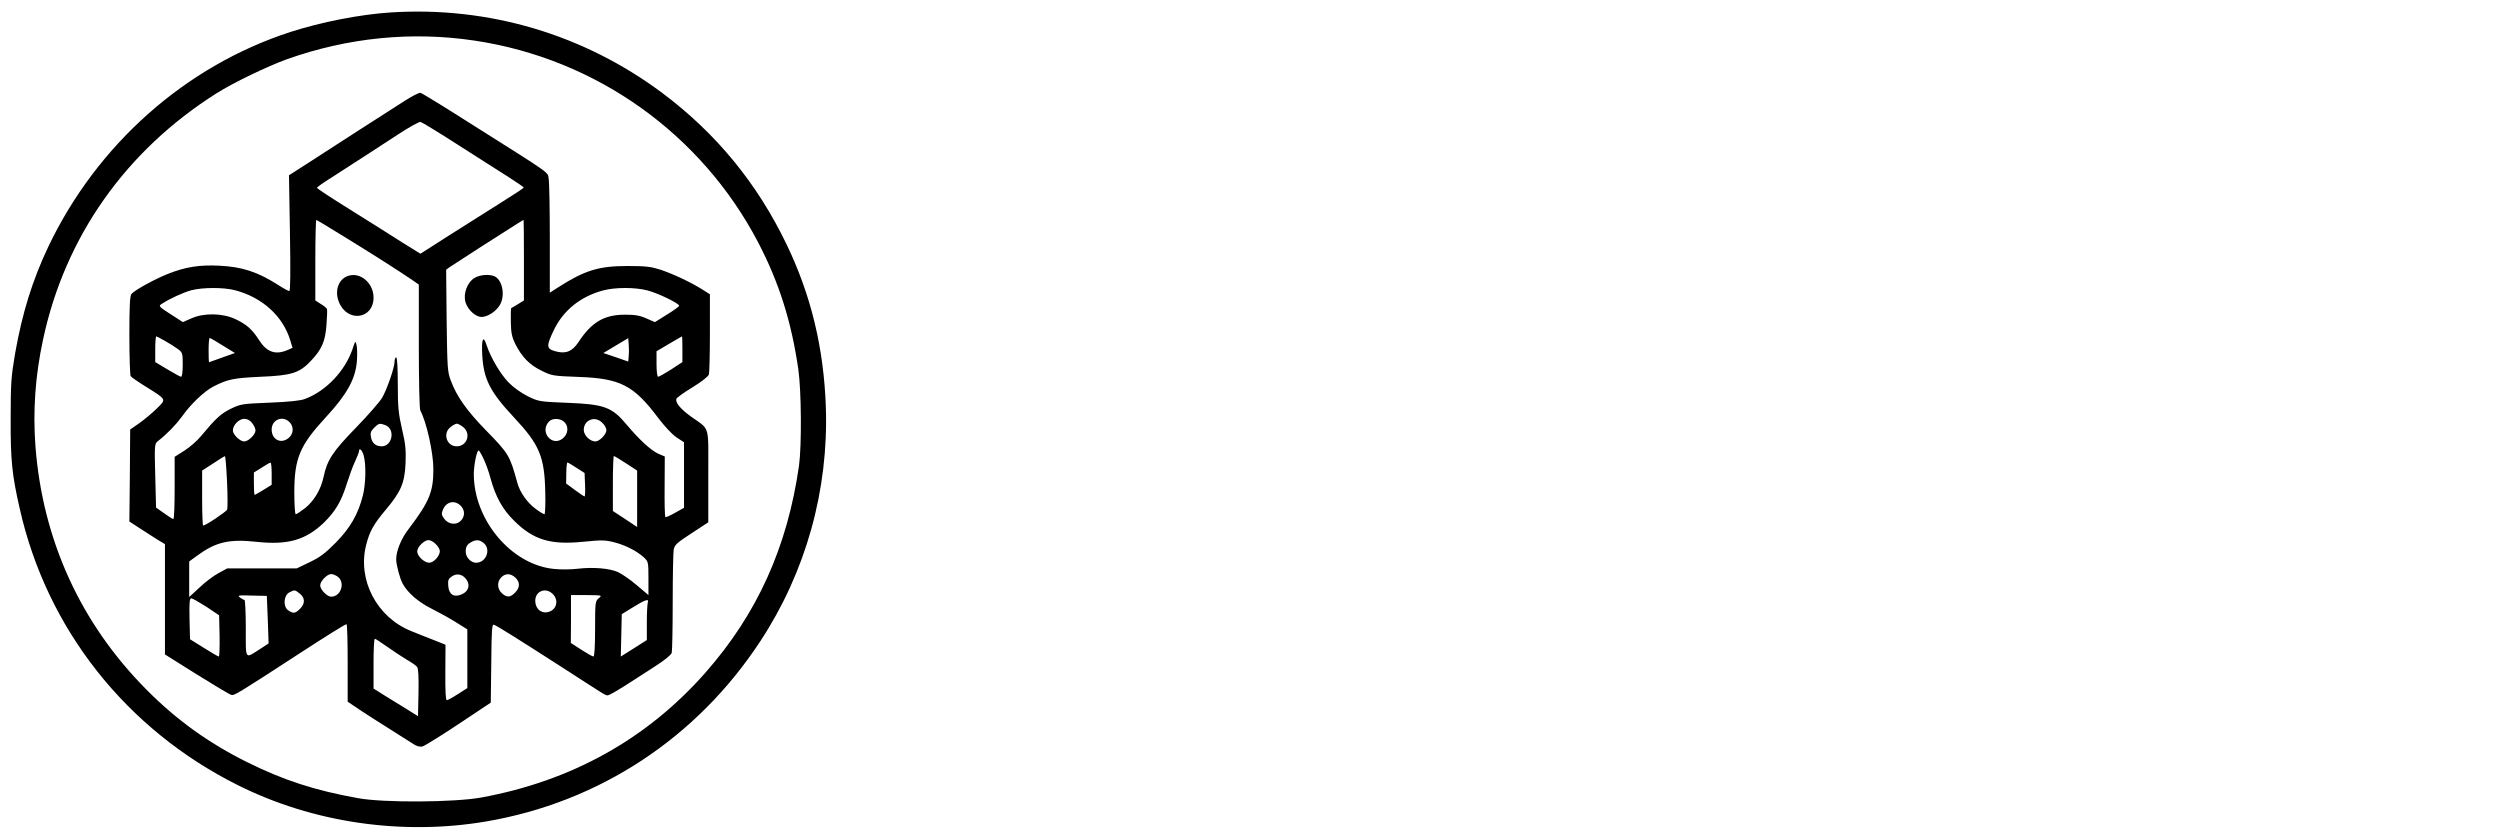
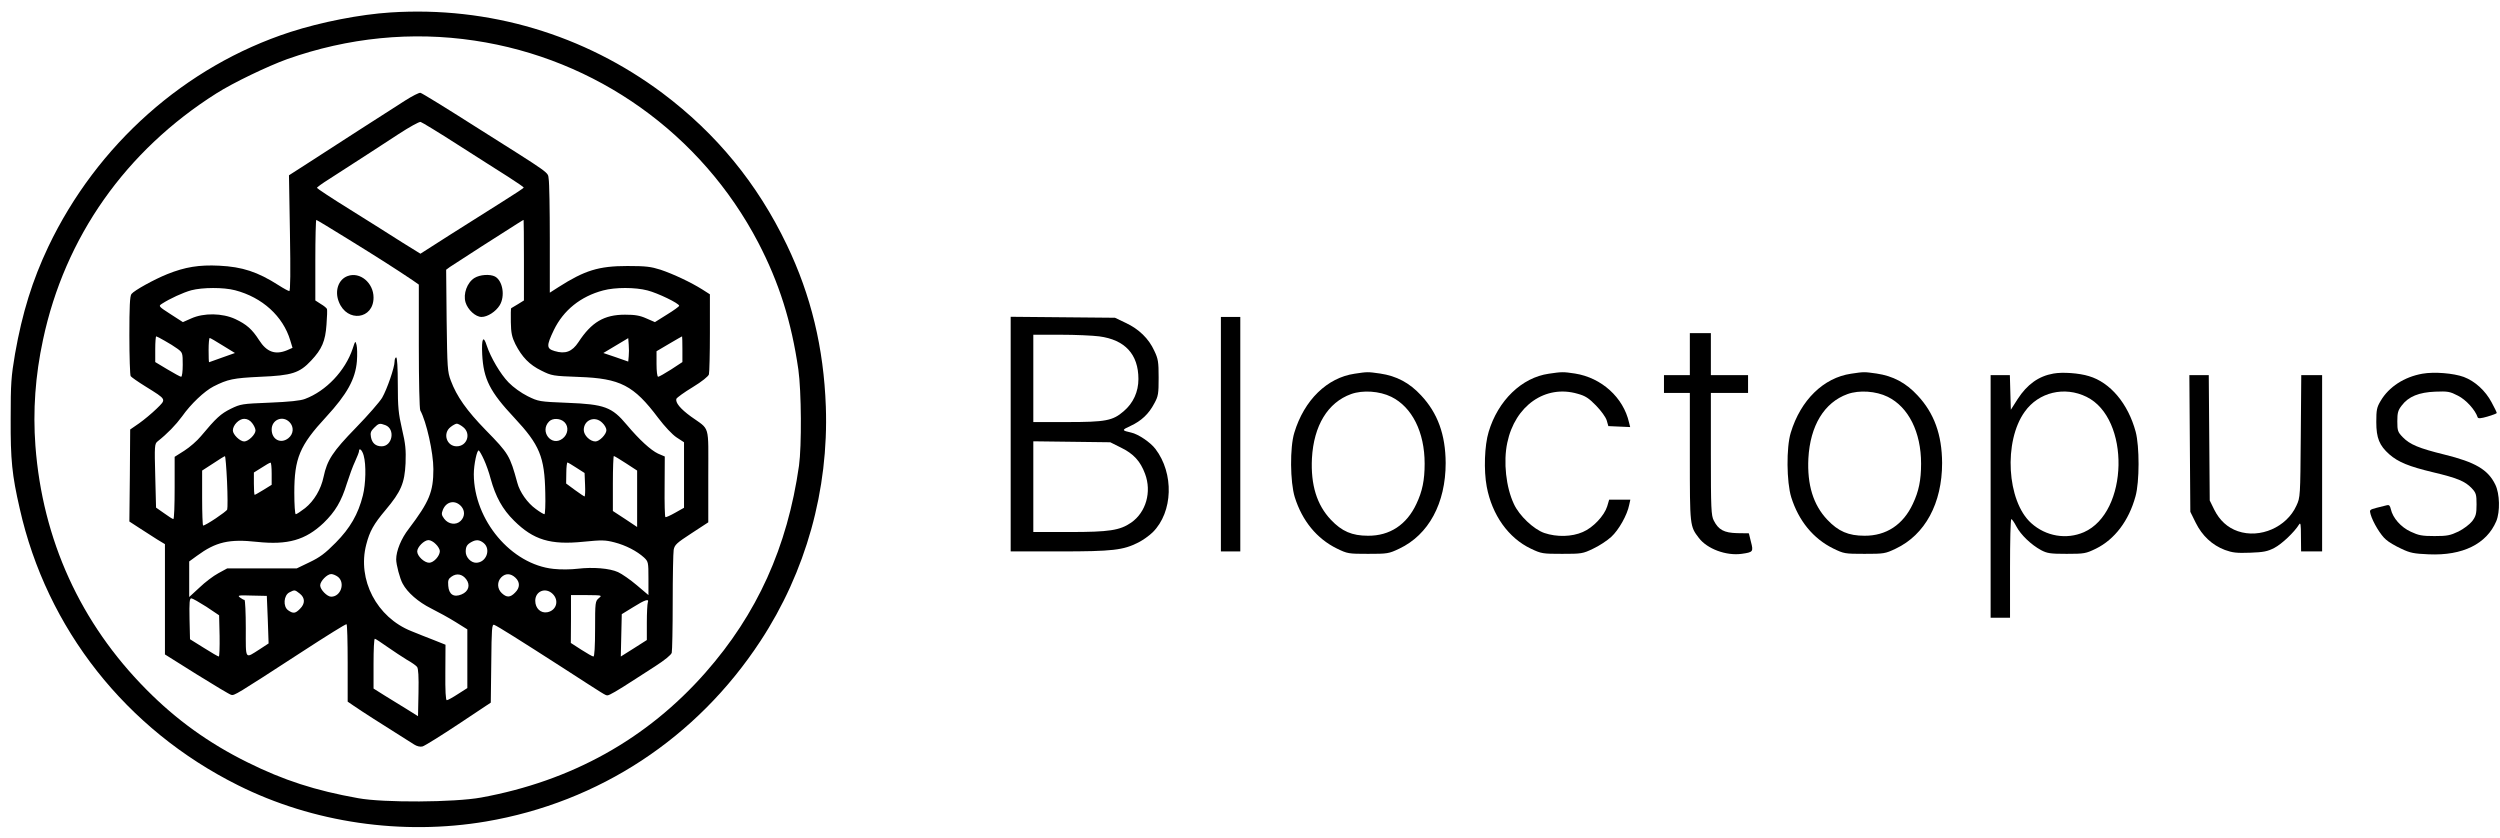
<svg xmlns="http://www.w3.org/2000/svg" version="1.0" width="1546pt" height="518pt" viewBox="0 0 1546 518" preserveAspectRatio="xMidYMid meet">
  <g transform="translate(0,518) scale(0.1,-0.1)" fill="#000000" stroke="none">
    <path d="M2415 5103 c-187 -12 -428 -59 -620 -121 -649 -211 -1195 -696 -1496 -1327 -99 -209 -161 -409 -206 -663 -24 -142 -27 -181 -27 -402 -1 -255 8 -346 56 -555 167 -744 658 -1366 1350 -1711 464 -232 1015 -312 1534 -224 699 119 1303 516 1696 1115 282 429 423 936 405 1450 -13 364 -92 690 -241 1000 -182 380 -436 689 -769 939 -486 363 -1074 538 -1682 499z m519 -174 c752 -112 1403 -576 1755 -1249 129 -248 205 -488 248 -785 19 -134 21 -473 4 -595 -72 -504 -259 -917 -579 -1280 -361 -410 -828 -670 -1387 -772 -164 -30 -603 -33 -760 -4 -264 47 -462 111 -685 222 -239 118 -441 264 -624 449 -409 412 -643 927 -687 1508 -16 217 -1 433 47 656 135 635 511 1169 1073 1524 102 65 317 168 436 211 378 134 772 173 1159 115z" />
    <path d="M2505 4558 c-44 -28 -174 -112 -290 -186 -115 -74 -259 -167 -319 -206 l-109 -70 6 -358 c4 -236 3 -358 -4 -358 -5 0 -35 16 -66 36 -130 83 -224 114 -368 121 -124 6 -210 -8 -320 -52 -82 -33 -205 -101 -222 -123 -10 -12 -13 -79 -13 -256 0 -133 4 -246 8 -252 4 -6 45 -35 92 -64 133 -83 130 -77 68 -138 -29 -28 -78 -69 -108 -90 l-55 -38 -2 -284 -3 -285 63 -41 c34 -22 83 -54 109 -70 l48 -29 0 -341 0 -341 196 -123 c108 -67 204 -125 214 -127 19 -5 28 0 425 258 169 110 280 179 288 179 4 0 7 -108 7 -239 l0 -240 38 -26 c20 -14 75 -50 122 -80 122 -78 216 -137 251 -159 17 -11 38 -16 52 -12 12 3 112 65 222 138 l200 133 3 244 c2 215 4 242 18 237 21 -8 167 -100 419 -262 274 -177 268 -174 282 -174 11 0 60 28 163 95 19 12 78 50 132 85 59 38 98 70 102 83 3 12 6 153 6 312 0 160 3 306 6 325 6 31 18 42 110 102 l104 68 0 286 c0 326 13 282 -107 368 -66 48 -98 87 -90 110 3 7 48 40 101 72 56 34 97 67 100 79 3 11 6 127 6 257 l0 238 -47 30 c-70 44 -178 95 -258 122 -60 19 -90 23 -205 23 -178 0 -264 -27 -427 -131 l-53 -34 0 333 c0 182 -3 349 -7 370 -7 45 30 19 -458 327 -176 112 -327 205 -335 206 -8 2 -51 -20 -95 -48z m326 -273 c118 -75 258 -165 311 -198 53 -34 97 -64 97 -67 0 -3 -61 -43 -136 -90 -75 -47 -219 -138 -320 -202 l-183 -117 -113 70 c-61 39 -205 130 -319 201 -115 71 -208 133 -208 136 0 4 33 28 73 53 228 147 324 209 432 280 66 43 127 77 136 75 8 -2 112 -65 230 -141z m-673 -587 c178 -110 285 -178 395 -252 l37 -26 0 -380 c0 -220 4 -388 9 -398 38 -69 81 -261 81 -363 0 -141 -25 -201 -152 -369 -47 -60 -78 -137 -78 -189 0 -33 23 -120 40 -150 29 -55 97 -114 175 -153 44 -22 113 -60 153 -85 l72 -45 0 -182 0 -181 -58 -37 c-32 -21 -63 -38 -69 -38 -7 0 -10 60 -9 172 l1 171 -75 30 c-41 16 -103 40 -136 54 -214 85 -336 318 -279 536 21 81 45 125 120 214 95 113 117 165 123 288 3 83 0 119 -22 212 -22 96 -26 134 -26 277 0 104 -4 166 -10 166 -5 0 -10 -12 -10 -26 0 -36 -46 -170 -77 -224 -15 -25 -87 -108 -162 -185 -144 -148 -178 -200 -200 -304 -16 -77 -59 -149 -114 -193 -27 -21 -53 -38 -58 -38 -5 0 -9 60 -9 133 0 213 33 292 197 469 129 140 181 234 190 344 3 40 2 85 -2 100 -7 28 -8 28 -24 -22 -46 -137 -164 -262 -295 -311 -28 -11 -97 -18 -218 -23 -172 -7 -179 -8 -241 -38 -62 -31 -89 -55 -185 -170 -23 -28 -69 -68 -102 -89 l-60 -38 0 -192 c0 -106 -3 -193 -8 -193 -4 0 -30 16 -57 36 l-50 35 -5 197 c-5 185 -4 197 14 212 61 48 113 102 152 155 54 77 138 156 194 185 89 45 122 52 290 60 195 8 242 23 314 100 67 71 88 121 95 222 4 48 5 92 3 97 -2 6 -19 20 -38 31 l-34 22 0 249 c0 137 3 249 6 249 3 0 94 -55 202 -122z m1082 -127 l0 -249 -37 -23 c-21 -12 -40 -24 -42 -25 -2 -2 -3 -41 -2 -86 1 -67 7 -93 28 -136 41 -80 87 -128 161 -164 64 -32 71 -33 232 -39 256 -9 339 -52 490 -253 40 -53 88 -104 114 -121 l46 -30 0 -202 0 -203 -55 -31 c-30 -17 -57 -29 -60 -27 -4 2 -6 87 -5 189 l1 186 -42 18 c-44 21 -114 84 -193 178 -92 110 -137 127 -368 136 -173 7 -178 8 -245 41 -40 20 -89 55 -118 85 -50 51 -111 155 -135 228 -21 67 -33 44 -28 -55 8 -152 47 -230 199 -392 156 -167 187 -241 191 -464 2 -72 -1 -132 -5 -132 -5 0 -29 14 -53 32 -52 37 -100 105 -115 163 -46 168 -53 180 -195 325 -118 121 -180 209 -216 306 -21 55 -22 79 -26 373 l-3 313 23 17 c13 9 100 65 193 125 249 159 260 166 263 166 1 0 2 -112 2 -249z m-1786 -186 c168 -44 296 -160 341 -310 l14 -46 -34 -15 c-73 -30 -126 -11 -173 63 -43 67 -77 97 -147 130 -80 37 -194 39 -272 4 l-52 -23 -76 49 c-76 49 -76 50 -53 65 48 31 130 69 181 83 69 18 199 19 271 0z m2550 -1 c63 -16 196 -80 196 -95 0 -4 -34 -29 -75 -54 l-75 -47 -53 23 c-40 18 -70 23 -132 23 -129 0 -207 -46 -288 -170 -39 -59 -81 -75 -147 -55 -51 15 -52 32 -5 130 59 122 165 208 305 245 74 20 198 20 274 0z m-2986 -311 c26 -14 62 -37 80 -50 31 -23 32 -26 32 -99 0 -41 -4 -74 -10 -74 -5 0 -43 21 -85 46 l-75 45 0 80 c0 43 3 79 6 79 3 0 26 -12 52 -27z m3202 -53 l0 -79 -70 -46 c-39 -25 -75 -45 -80 -45 -6 0 -10 35 -10 79 l0 79 78 46 c42 25 78 45 80 46 1 0 2 -36 2 -80z m-2842 23 l75 -46 -79 -28 c-43 -16 -80 -29 -81 -29 -2 0 -3 34 -3 75 0 41 3 75 7 75 3 0 40 -21 81 -47z m2510 -66 l-3 -33 -77 27 -77 26 77 46 77 46 3 -40 c2 -22 2 -54 0 -72z m-2329 -413 c12 -15 21 -35 21 -46 0 -25 -44 -68 -70 -68 -26 0 -70 43 -70 68 0 33 38 72 70 72 19 0 36 -9 49 -26z m231 6 c29 -29 26 -74 -7 -100 -47 -37 -103 -8 -103 54 0 60 67 89 110 46z m1701 -1 c28 -28 22 -76 -13 -102 -68 -51 -143 46 -82 107 22 22 70 20 95 -5z m234 -4 c14 -13 25 -33 25 -45 0 -26 -43 -70 -68 -70 -33 0 -72 38 -72 71 0 63 70 90 115 44z m-1342 -14 c63 -24 44 -131 -23 -131 -36 0 -59 19 -66 57 -5 26 -1 37 19 57 29 29 35 30 70 17z m481 -12 c51 -40 25 -119 -40 -119 -62 0 -88 80 -38 119 15 12 32 21 39 21 7 0 24 -9 39 -21z m-615 -176 c16 -56 13 -176 -5 -247 -29 -116 -79 -202 -168 -292 -66 -67 -99 -91 -162 -121 l-79 -38 -215 0 -215 0 -55 -30 c-30 -16 -83 -56 -117 -89 l-63 -58 0 110 0 110 48 35 c117 86 199 105 372 86 189 -20 299 11 411 117 72 70 110 133 144 244 15 47 37 108 51 137 13 28 24 57 24 62 0 26 20 8 29 -26z m744 -26 c13 -28 32 -81 41 -117 31 -112 73 -189 145 -260 120 -119 225 -151 430 -130 112 11 133 11 191 -4 70 -18 139 -54 183 -94 26 -25 27 -29 27 -129 l0 -103 -72 61 c-40 34 -92 70 -116 81 -53 24 -155 32 -249 21 -40 -5 -107 -6 -150 -1 -261 27 -492 301 -493 585 0 60 20 154 31 147 4 -2 19 -28 32 -57z m-1589 -135 c4 -87 4 -165 1 -173 -5 -13 -133 -99 -149 -99 -3 0 -6 77 -6 170 l0 170 68 44 c37 25 70 45 73 45 3 1 9 -70 13 -157z m2467 113 l69 -45 0 -174 0 -175 -75 50 -75 49 0 170 c0 94 3 170 6 170 3 0 37 -20 75 -45z m-2191 -64 l0 -69 -50 -31 c-28 -17 -52 -31 -55 -31 -3 0 -5 31 -5 69 l0 69 48 30 c26 17 50 31 55 31 4 1 7 -30 7 -68z m1885 36 l50 -32 3 -73 c2 -39 0 -72 -3 -72 -3 0 -30 18 -60 40 l-54 40 1 65 c0 36 4 65 7 65 3 0 29 -15 56 -33z m-712 -239 c23 -27 22 -63 -4 -89 -28 -28 -76 -22 -102 13 -17 23 -18 31 -8 56 22 53 77 62 114 20z m-158 -233 c14 -13 25 -33 25 -43 0 -30 -38 -72 -66 -72 -30 0 -74 41 -74 70 0 27 43 70 70 70 12 0 32 -11 45 -25z m296 7 c47 -39 16 -122 -47 -122 -32 0 -64 34 -64 68 0 32 8 45 35 60 29 16 50 15 76 -6z m-900 -210 c45 -38 16 -122 -43 -122 -25 0 -68 44 -68 70 0 26 43 70 68 70 11 0 30 -8 43 -18z m792 -14 c27 -36 15 -76 -29 -94 -48 -20 -78 0 -82 53 -3 34 1 44 20 57 32 23 67 16 91 -16z m304 10 c30 -28 29 -63 -2 -93 -30 -31 -52 -31 -82 -3 -29 27 -30 71 -3 98 26 26 58 25 87 -2z m-1333 -99 c33 -26 34 -62 1 -94 -28 -29 -42 -31 -73 -9 -33 23 -28 93 8 111 33 17 33 16 64 -8z m1563 -1 c42 -40 25 -103 -32 -114 -41 -8 -75 24 -75 71 0 59 63 85 107 43z m-1761 -160 l5 -147 -55 -36 c-93 -59 -86 -70 -86 129 0 97 -4 176 -8 176 -5 0 -17 7 -28 15 -17 13 -10 15 74 12 l92 -2 6 -147z m2047 133 c-22 -19 -23 -25 -23 -190 0 -109 -4 -171 -10 -171 -6 0 -39 19 -75 42 l-65 42 1 148 0 148 97 0 c96 -1 97 -1 75 -19z m-2427 -53 l79 -53 3 -127 c1 -71 -1 -128 -5 -128 -4 0 -46 24 -93 54 l-85 53 -3 126 c-2 101 0 127 11 127 7 0 49 -24 93 -52z m2730 26 c-3 -9 -6 -64 -6 -124 l0 -108 -80 -51 -81 -51 3 131 3 131 70 43 c75 47 101 55 91 29z m-1611 -274 c39 -27 93 -63 121 -80 29 -16 57 -36 63 -44 8 -9 11 -61 9 -159 l-3 -146 -67 42 c-37 23 -99 61 -138 85 l-70 44 0 154 c0 85 3 154 8 154 4 0 39 -23 77 -50z" />
    <path d="M2150 3473 c-58 -21 -82 -93 -54 -161 51 -128 214 -107 214 28 0 91 -84 161 -160 133z" />
    <path d="M2934 3461 c-45 -28 -71 -98 -55 -151 14 -46 62 -90 99 -90 37 0 88 33 112 72 35 57 19 152 -29 178 -31 16 -93 12 -127 -9z" />
+     <path d="M6250 2496 l0 -726 303 0 c329 0 393 8 486 55 28 14 69 43 90 64 125 125 132 363 16 515 -31 41 -107 92 -150 101 -59 13 -59 16 -4 41 67 31 113 74 147 139 25 45 27 60 27 160 0 98 -3 116 -27 166 -34 75 -95 134 -176 172 l-67 32 -322 3 -323 3 0 -725z m547 604 c160 -21 243 -111 243 -264 0 -79 -32 -149 -91 -199 -68 -59 -112 -67 -351 -67 l-208 0 0 270 0 270 168 0 c92 0 200 -5 239 -10z m135 -688 c78 -38 120 -84 149 -162 42 -112 6 -238 -86 -302 -70 -48 -135 -58 -382 -58 l-223 0 0 281 0 280 238 -3 238 -3 66 -33z" />
+     <path d="M7550 2495 l0 -725 60 0 60 0 0 725 0 725 -60 0 -60 0 0 -725z" />
+     <path d="M10450 2990 l0 -130 -80 0 -80 0 0 -55 0 -55 80 0 80 0 0 -395 c0 -428 0 -429 56 -502 51 -67 168 -111 264 -98 71 10 74 13 58 74 l-13 53 -72 1 c-82 2 -116 21 -145 78 -16 31 -18 72 -18 412 l0 377 115 0 115 0 0 55 0 55 -115 0 -115 0 0 130 0 130 -65 0 -65 0 0 -130z" />
+     <path d="M8377 2869 c-170 -25 -312 -163 -373 -365 -28 -91 -26 -305 3 -399 46 -146 136 -256 260 -317 66 -32 71 -33 193 -33 120 0 128 1 193 32 182 86 287 281 287 530 -1 175 -49 308 -152 418 -72 78 -152 120 -253 135 -78 11 -78 11 -158 -1z m227 -143 c128 -63 206 -218 206 -413 0 -102 -14 -171 -51 -249 -60 -129 -165 -198 -299 -197 -99 0 -162 27 -230 99 -87 92 -125 216 -117 379 11 203 98 346 242 398 72 26 176 19 249 -17z" />
+     <path d="M9578 2869 c-168 -24 -314 -166 -372 -359 -26 -85 -31 -239 -12 -340 33 -175 134 -317 273 -383 65 -31 73 -32 193 -32 120 0 128 1 192 32 37 17 87 50 112 73 47 43 99 136 111 198 l7 32 -66 0 -65 0 -12 -41 c-18 -58 -87 -132 -151 -159 -68 -30 -161 -32 -238 -6 -66 23 -155 107 -188 179 -49 104 -66 261 -41 379 48 230 236 361 435 303 48 -13 69 -27 114 -73 32 -33 60 -72 66 -92 l10 -35 67 -3 68 -3 -7 28 c-35 155 -170 277 -334 303 -73 11 -81 11 -162 -1z" />
+     <path d="M11447 2869 c-170 -25 -312 -163 -373 -365 -28 -91 -26 -305 3 -399 46 -146 136 -256 260 -317 66 -32 71 -33 193 -33 120 0 128 1 193 32 182 86 287 281 287 530 -1 175 -49 308 -152 418 -72 78 -152 120 -253 135 -78 11 -78 11 -158 -1z m227 -143 c128 -63 206 -218 206 -413 0 -102 -14 -171 -51 -249 -60 -129 -165 -198 -299 -197 -99 0 -162 27 -230 99 -87 92 -125 216 -117 379 11 203 98 346 242 398 72 26 176 19 249 -17z" />
+     <path d="M12699 2870 c-92 -16 -163 -67 -222 -158 l-42 -66 -3 107 -3 107 -59 0 -60 0 0 -750 0 -750 60 0 60 0 0 305 c0 168 3 305 8 305 4 0 18 -20 31 -45 28 -53 92 -114 153 -147 38 -20 57 -23 158 -23 110 0 119 2 181 32 116 57 204 173 245 324 25 89 25 309 1 399 -47 174 -157 305 -289 344 -61 19 -163 26 -219 16z m204 -144 c272 -133 261 -715 -16 -837 -108 -47 -235 -26 -326 56 -151 136 -172 506 -40 689 86 121 246 159 382 92z" />
+     <path d="M14980 2869 c-112 -20 -207 -81 -258 -168 -24 -40 -27 -56 -27 -131 0 -99 19 -145 81 -200 55 -48 122 -75 268 -110 152 -36 200 -56 241 -99 27 -29 30 -39 30 -100 0 -58 -4 -73 -27 -104 -16 -20 -53 -48 -85 -64 -51 -24 -69 -28 -148 -28 -77 0 -98 4 -147 27 -61 28 -111 85 -123 139 -5 22 -11 28 -23 25 -10 -3 -38 -10 -64 -16 -45 -12 -46 -13 -38 -41 14 -49 63 -130 95 -156 16 -15 59 -40 94 -56 56 -27 79 -31 171 -35 209 -9 357 64 417 205 24 58 22 169 -6 226 -45 93 -124 139 -315 186 -158 39 -213 62 -257 107 -31 32 -34 40 -34 98 0 53 4 68 27 98 42 56 107 82 208 86 77 3 90 1 140 -25 50 -25 107 -88 122 -134 3 -8 20 -7 61 5 31 9 57 19 57 22 0 4 -14 33 -32 66 -38 72 -103 131 -172 157 -63 23 -182 33 -256 20z" />
+     <path d="M13542 2437 l3 -422 33 -67 c40 -81 102 -139 181 -169 47 -17 72 -20 156 -17 83 3 108 8 150 30 46 24 123 97 152 144 10 16 12 2 12 -73 l1 -93 65 0 65 0 0 545 0 545 -65 0 -64 0 -3 -377 c-3 -373 -3 -379 -27 -430 -60 -133 -225 -205 -362 -158 -64 22 -113 67 -146 133 l-28 57 -3 388 -3 387 -60 0 -60 0 3 -423z" />
  </g>
</svg>
